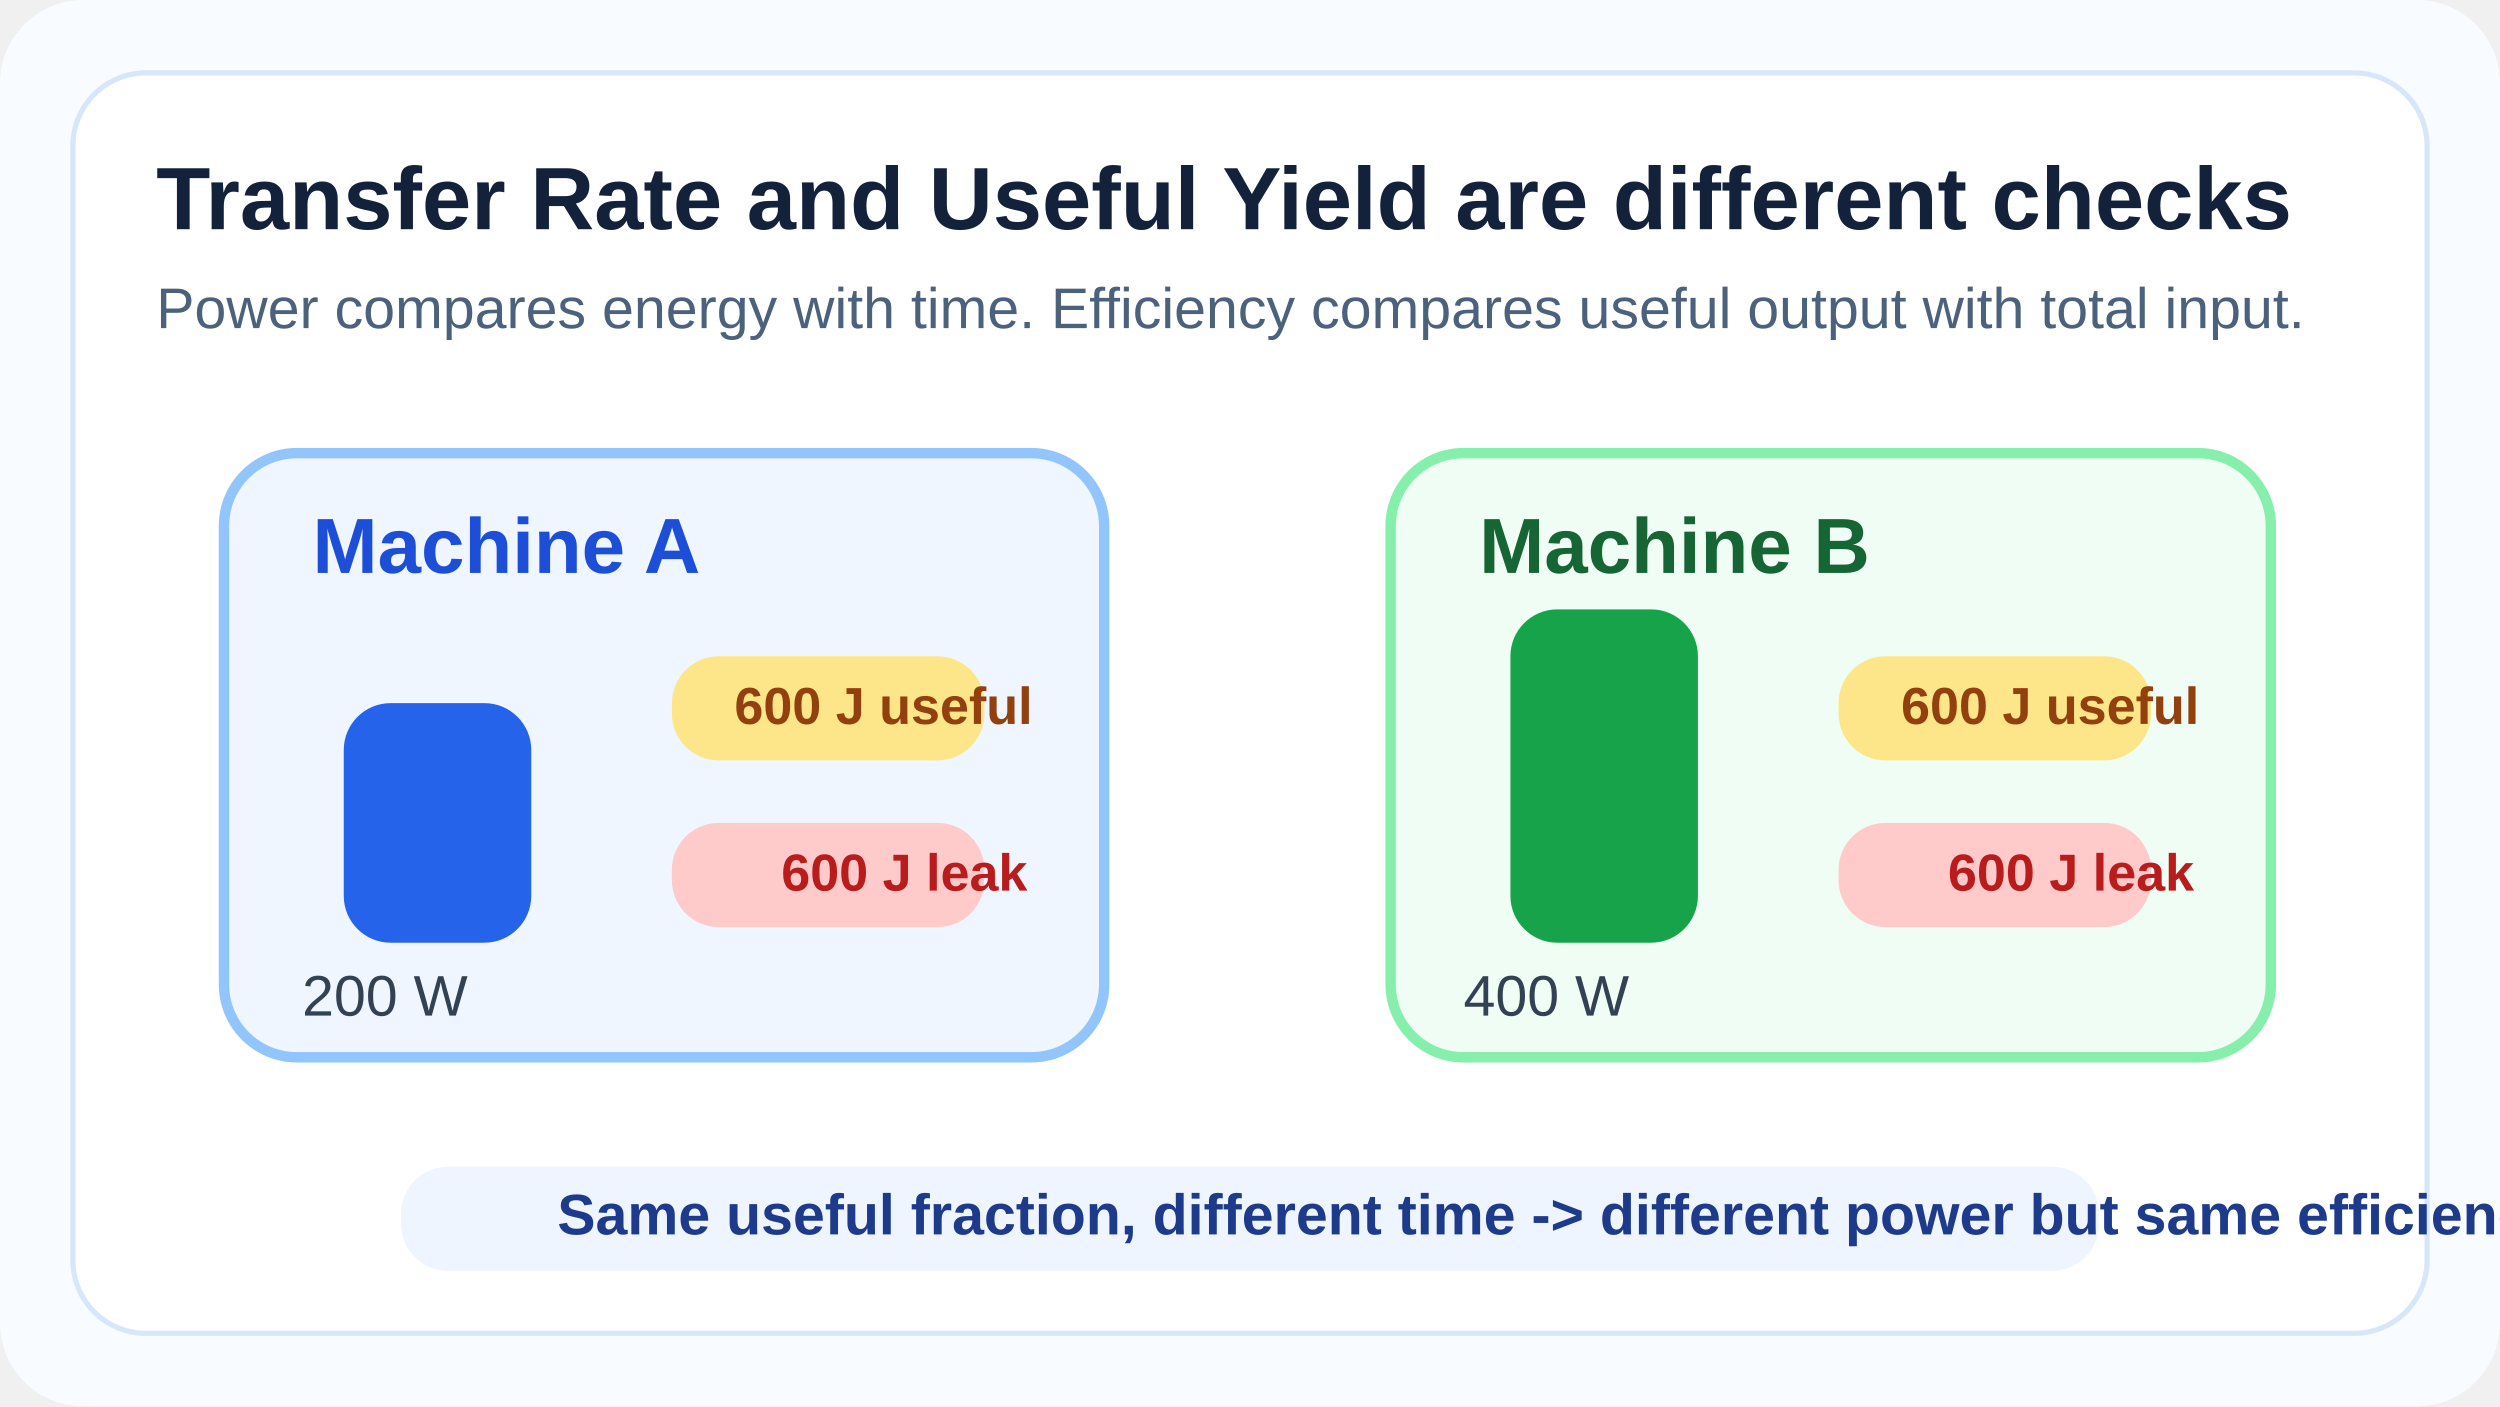
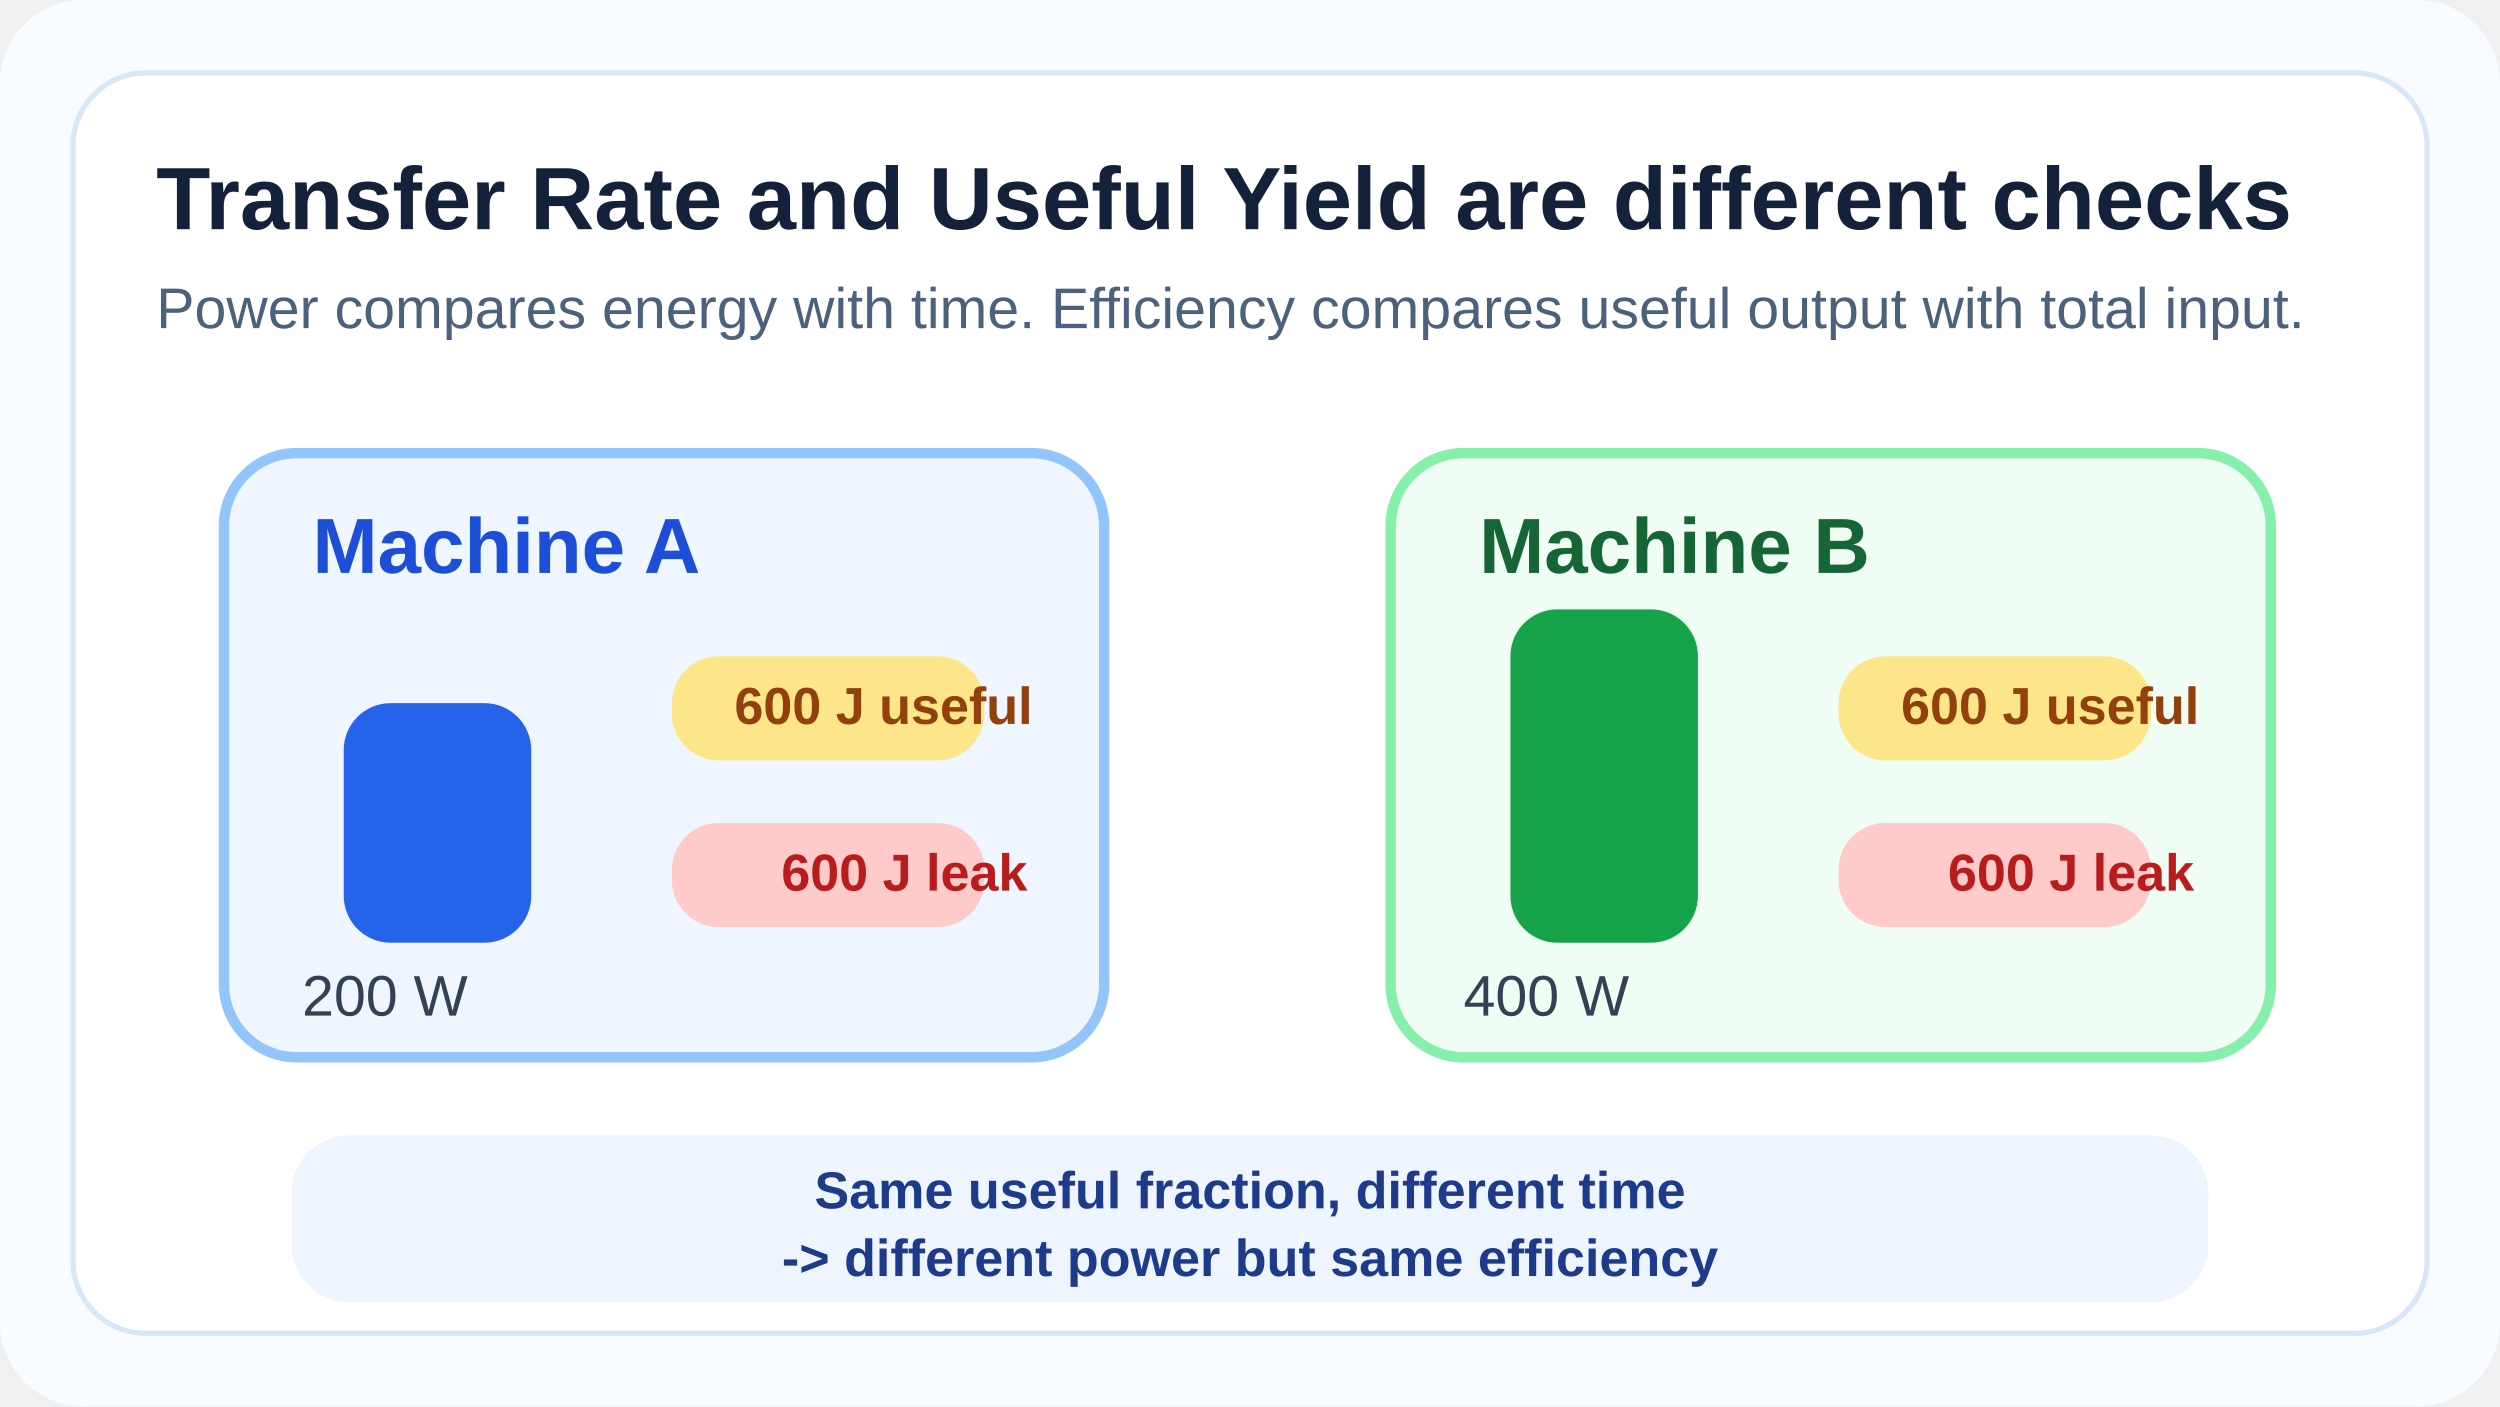
<svg xmlns="http://www.w3.org/2000/svg" width="960" height="540" viewBox="0 0 960 540" fill="none">
  <rect width="960" height="540" rx="32" fill="#F8FBFF" />
  <rect x="28" y="28" width="904" height="484" rx="28" fill="#FFFFFF" stroke="#D7E6F9" stroke-width="2" />
  <text x="60" y="88" fill="#13213A" font-family="Arial, sans-serif" font-size="34" font-weight="700">Transfer Rate and Useful Yield are different checks</text>
  <text x="60" y="126" fill="#4B617C" font-family="Arial, sans-serif" font-size="22">Power compares energy with time. Efficiency compares useful output with total input.</text>
  <rect x="86" y="174" width="338" height="232" rx="28" fill="#EFF6FF" stroke="#93C5FD" stroke-width="4" />
  <text x="120" y="220" fill="#1D4ED8" font-family="Arial, sans-serif" font-size="30" font-weight="700">Machine A</text>
  <rect x="132" y="270" width="72" height="92" rx="18" fill="#2563EB" />
  <text x="116" y="390" fill="#334155" font-family="Arial, sans-serif" font-size="22">200 W</text>
  <rect x="258" y="252" width="120" height="40" rx="18" fill="#FDE68A" />
  <text x="282" y="278" fill="#92400E" font-family="Arial, sans-serif" font-size="20" font-weight="700">600 J useful</text>
  <rect x="258" y="316" width="120" height="40" rx="18" fill="#FECACA" />
  <text x="300" y="342" fill="#B91C1C" font-family="Arial, sans-serif" font-size="20" font-weight="700">600 J leak</text>
  <rect x="534" y="174" width="338" height="232" rx="28" fill="#F0FDF4" stroke="#86EFAC" stroke-width="4" />
  <text x="568" y="220" fill="#166534" font-family="Arial, sans-serif" font-size="30" font-weight="700">Machine B</text>
  <rect x="580" y="234" width="72" height="128" rx="18" fill="#16A34A" />
  <text x="562" y="390" fill="#334155" font-family="Arial, sans-serif" font-size="22">400 W</text>
  <rect x="706" y="252" width="120" height="40" rx="18" fill="#FDE68A" />
  <text x="730" y="278" fill="#92400E" font-family="Arial, sans-serif" font-size="20" font-weight="700">600 J useful</text>
  <rect x="706" y="316" width="120" height="40" rx="18" fill="#FECACA" />
  <text x="748" y="342" fill="#B91C1C" font-family="Arial, sans-serif" font-size="20" font-weight="700">600 J leak</text>
-   <rect x="154" y="448" width="652" height="40" rx="18" fill="#EEF5FF" />
-   <text x="214" y="474" fill="#1E3A8A" font-family="Arial, sans-serif" font-size="22" font-weight="700">Same useful fraction, different time -&gt; different power but same efficiency</text>
+   <rect x="112" y="436" width="736" height="64" rx="22" fill="#EEF5FF" />
+   <text x="480" y="464" fill="#1E3A8A" font-family="Arial, sans-serif" font-size="20" font-weight="700" text-anchor="middle">Same useful fraction, different time</text>
+   <text x="480" y="490" fill="#1E3A8A" font-family="Arial, sans-serif" font-size="20" font-weight="700" text-anchor="middle">-&gt; different power but same efficiency</text>
</svg>
